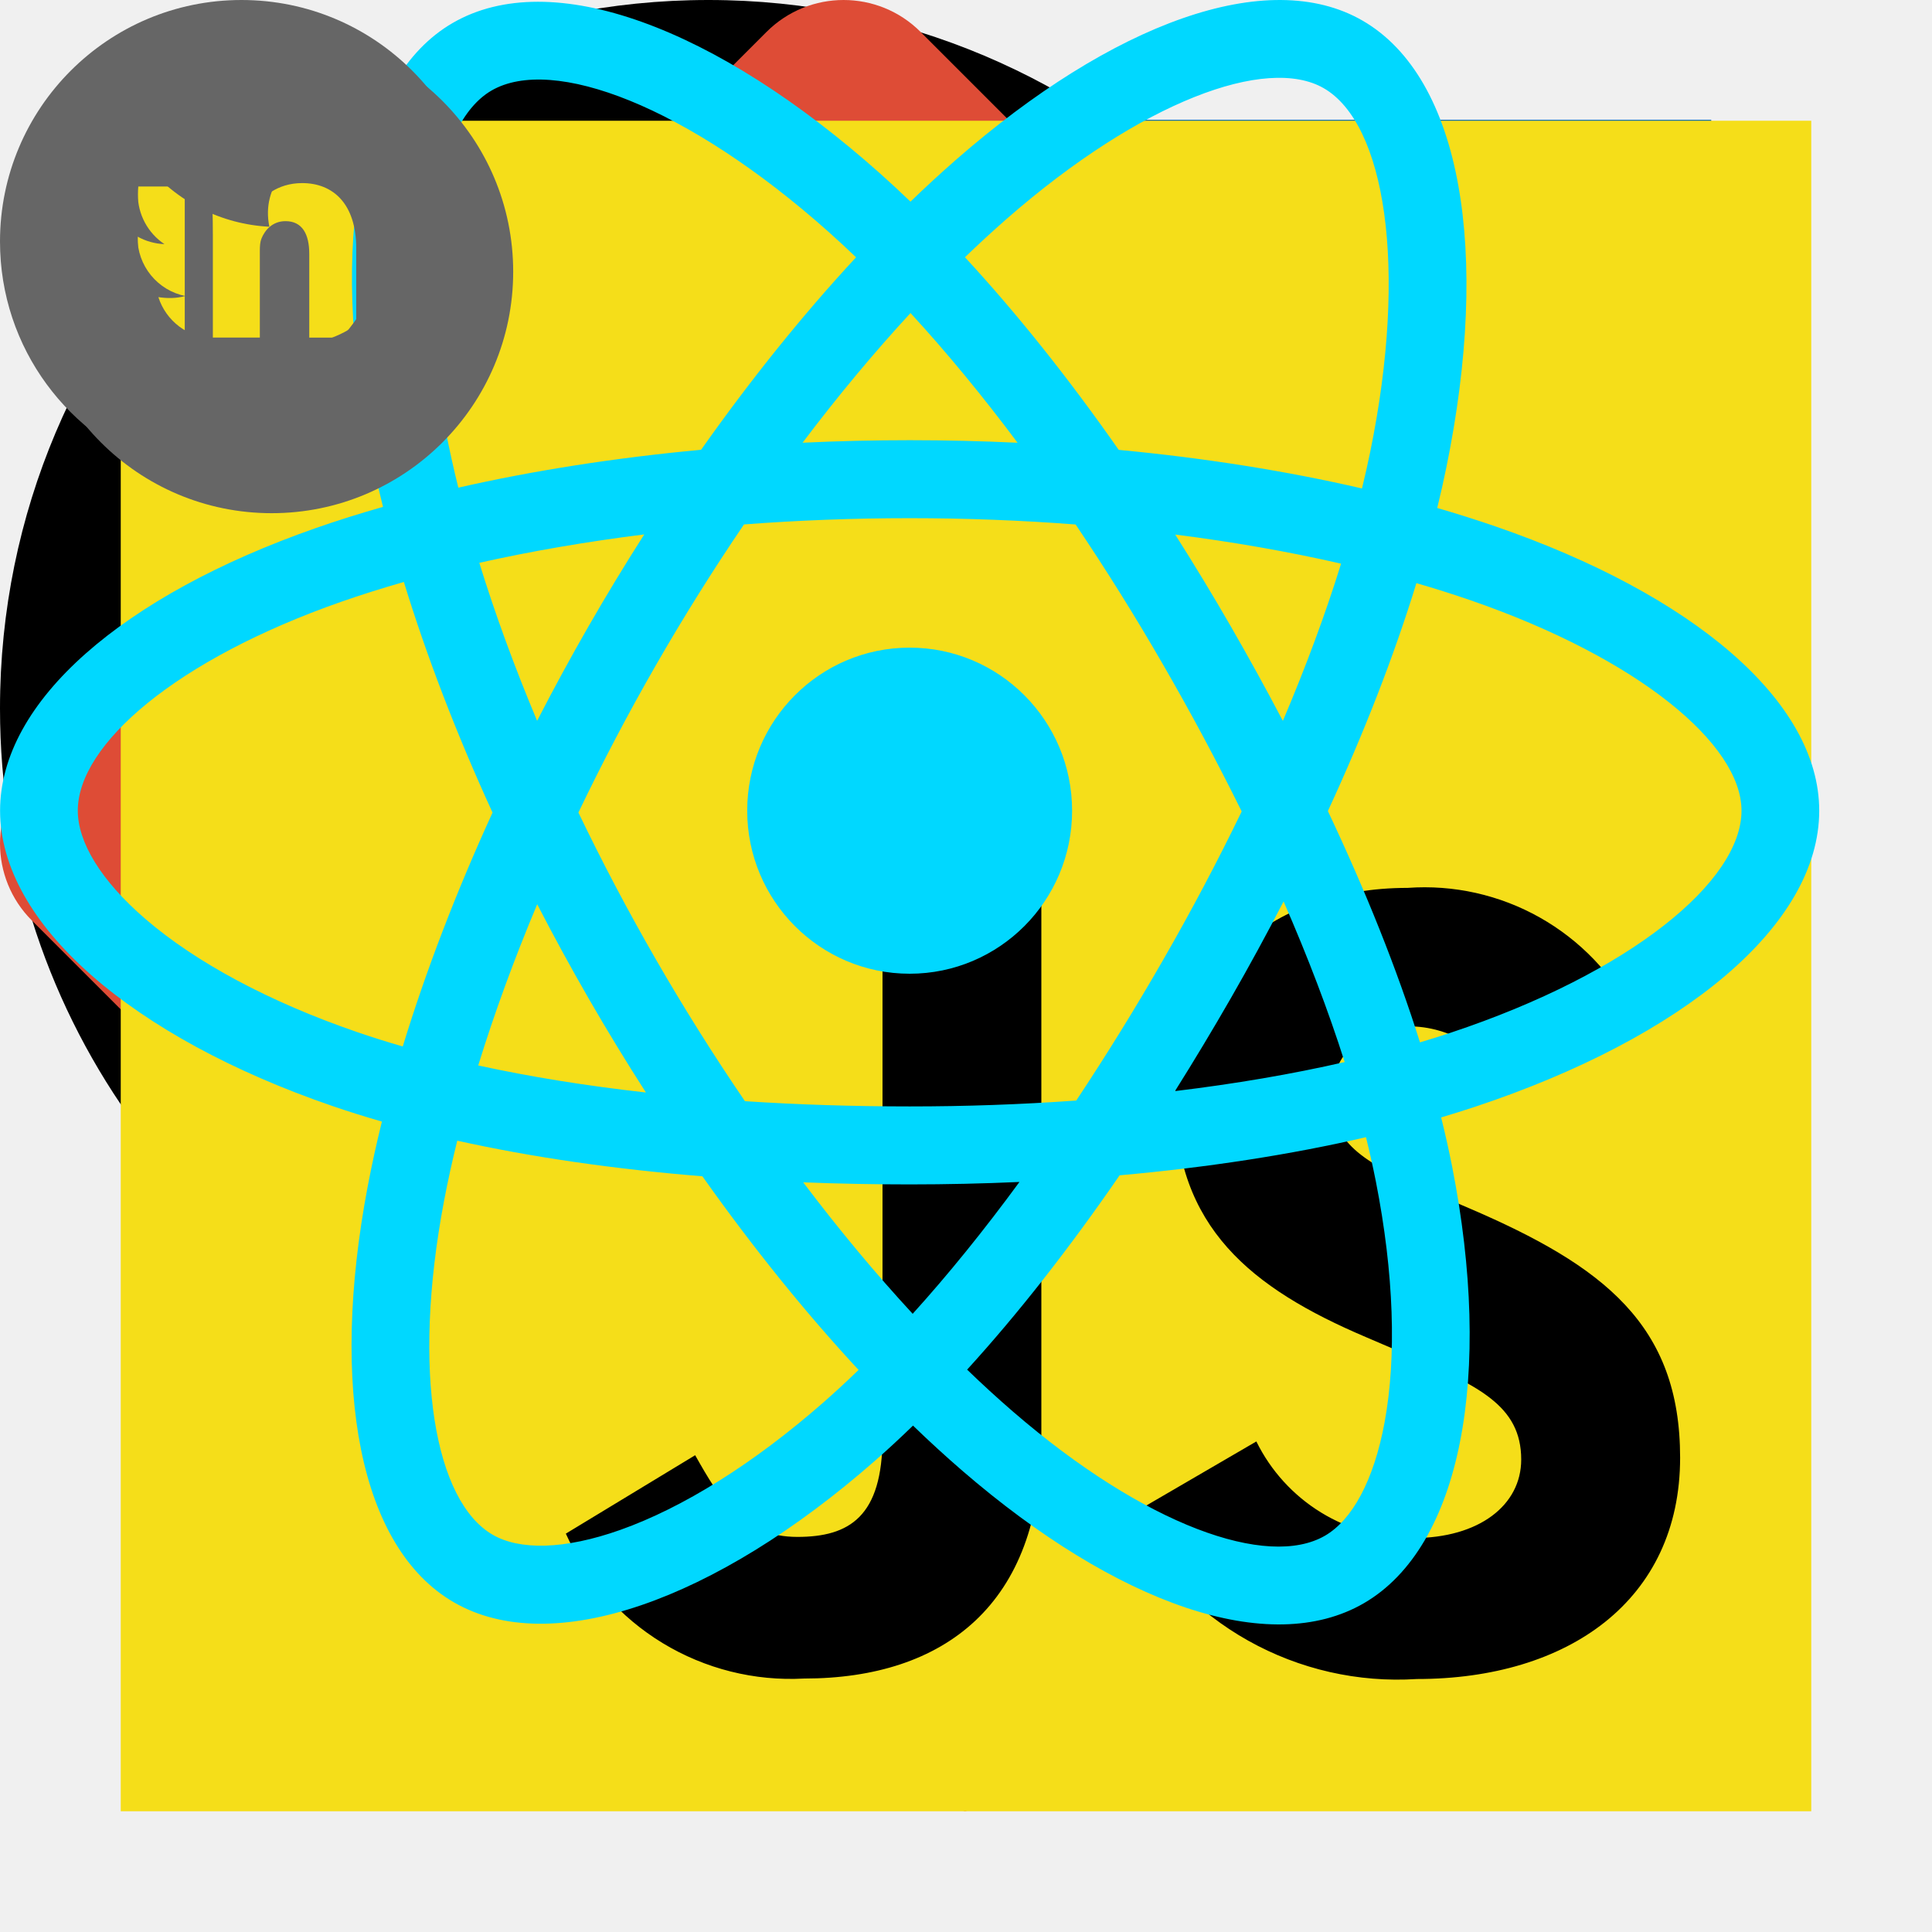
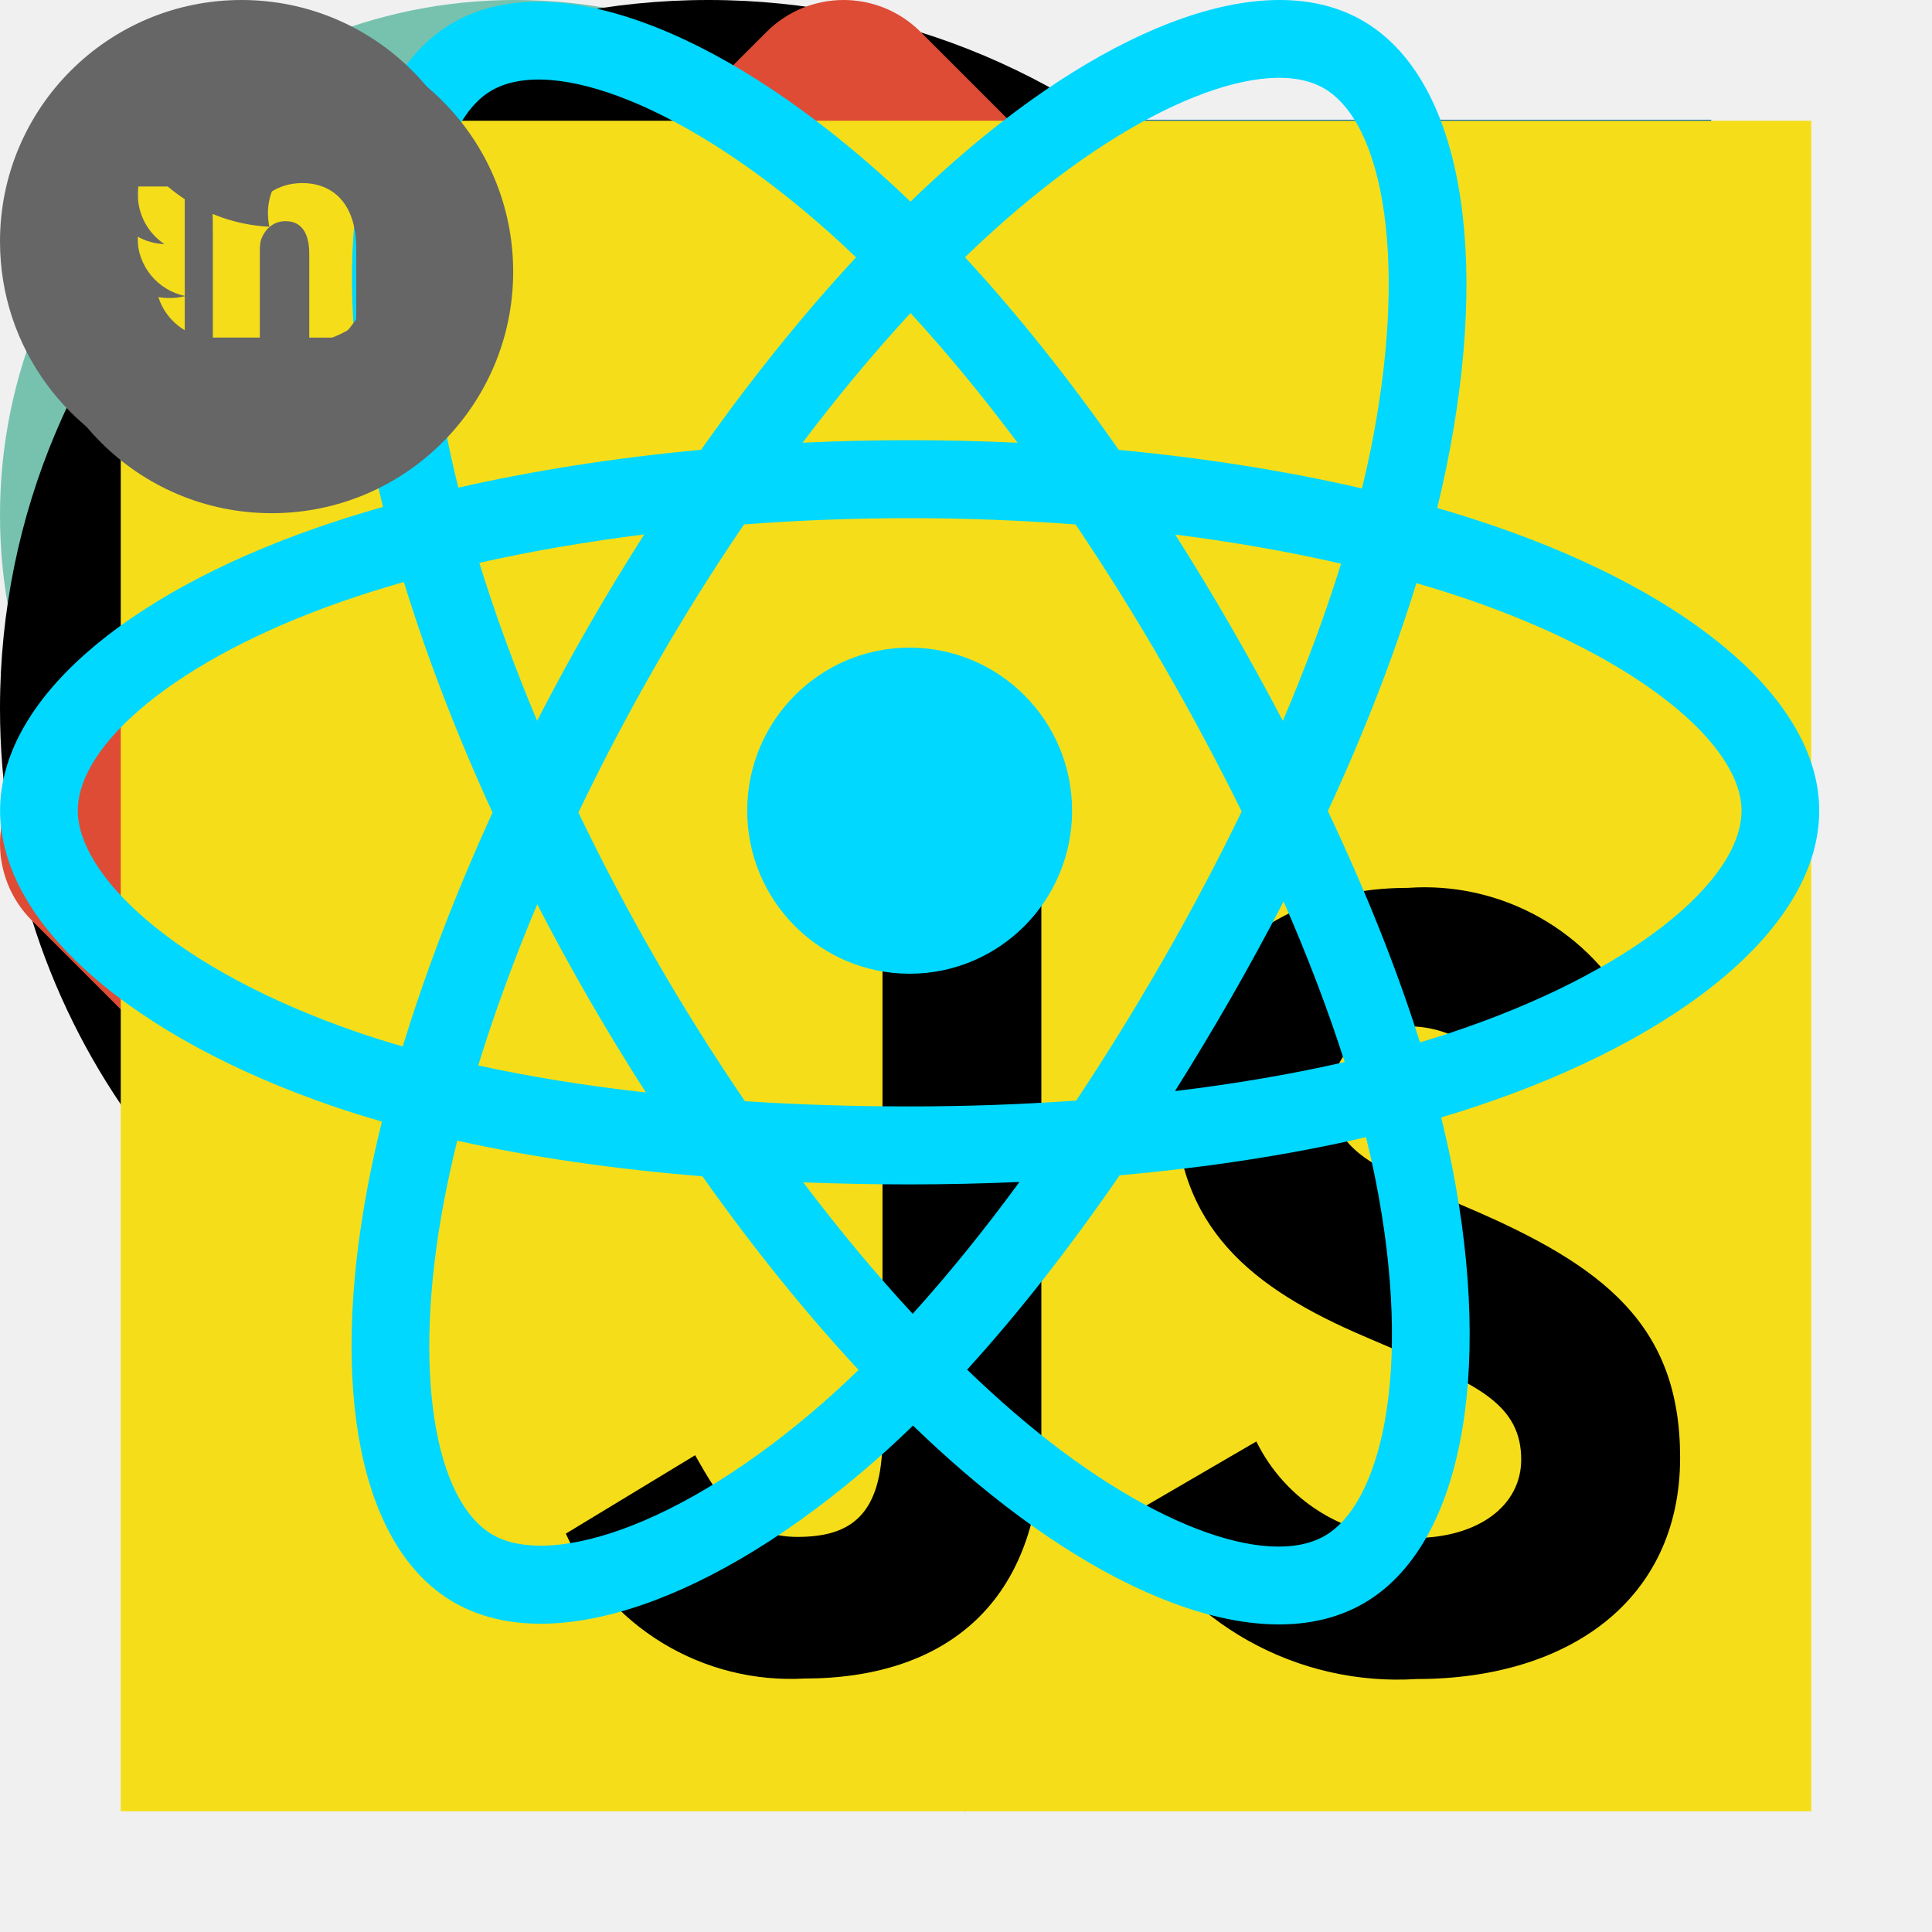
<svg xmlns="http://www.w3.org/2000/svg" width="120" height="120" viewBox="0 0 120 120" fill="none">
+   <g id="logoSvg">
+     <style type="text/css">
+             .st0{fill:#76C2AF;}
+             .st1{opacity:0.2;}
+             .st2{fill:#231F20;}
+             .st3{fill:#FFFFFF;}
+             .st4{fill:#E0E0D1;}
+             .st5{fill:#4F5D73;}
+         </style>
+     <g id="Layer_1">
+       <g>
+         <circle class="st0" cx="32" cy="32" r="32" />
+       </g>
+       <g class="st1">
+         <path class="st2" d="M44,52c0,1.1-0.9,2-2,2H22c-1.1,0-2-0.9-2-2l0,0c0-1.1,0.9-2,2-2h20C43.1,50,44,50.9,44,52L44,52z" />
+       </g>
+       <g>
+         <path class="st3" d="M44,50c0,1.1-0.9,2-2,2H22c-1.1,0-2-0.9-2-2l0,0c0-1.1,0.9-2,2-2h20C43.1,48,44,48.9,44,50L44,50z" />
+       </g>
+       <g>
+         <path class="st4" d="M37,42c0,0-1,6,3,6c0,0-20,0-16,0s3-6,3-6H37z" />
+       </g>
+       <g class="st1">
+         <g>
+           <path class="st2" d="M52,40c0,2.2-1.8,4-4,4H16c-2.2,0-4-1.8-4-4V18c0-2.2,1.8-4,4-4h32c2.2,0,4,1.8,4,4V40z" />
+         </g>
+       </g>
+       <g>
+         <g>
+           <path class="st5" d="M16,40.5c-1.4,0-2.5-1.1-2.5-2.5V16c0-1.4,1.1-2.5,2.5-2.5h32c1.4,0,2.5,1.1,2.5,2.5v22     c0,1.4-1.1,2.5-2.5,2.5H16z" />
+         </g>
+         <g>
+           <path class="st3" d="M48,15c0.6,0,1,0.4,1,1v22c0,0.6-0.4,1-1,1H16c-0.6,0-1-0.4-1-1V16c0-0.6,0.4-1,1-1H48 M48,12H16     c-2.2,0-4,1.8-4,4v22c0,2.2,1.8,4,4,4h32c2.2,0,4-1.8,4-4V16C52,13.8,50.2,12,48,12L48,12z" />
+         </g>
+       </g>
+       <g class="st1">
+         <polygon class="st3" points="50,39.9 50,13.9 26.2,13.9 41.2,39.9   " />
+       </g>
+     </g>
+     <g id="Layer_2">
+         </g>
+   </g>
  <g id="htmlSvg">
    <path d="M22.132 102.004L13.706 7.5H106.294L97.856 101.989L59.944 112.5L22.132 102.004Z" fill="#E44F26" />
    <path d="M60 104.468L90.638 95.974L97.845 15.229H60V104.468Z" fill="#F1662A" />
    <path d="M60 50.276H44.663L43.605 38.407H60V26.816H30.938L31.215 29.929L34.061 61.867H60V50.276ZM60 80.377L59.947 80.392L47.04 76.909L46.215 67.665H34.579L36.203 85.86L59.947 92.453L60 92.438V80.377Z" fill="#EBEBEB" />
    <path d="M59.959 50.276V61.867H74.231L72.889 76.901L59.959 80.389V92.449L83.723 85.86L83.895 83.903L86.618 53.389L86.903 50.276H59.959ZM59.959 26.816V38.407H87.957L88.189 35.805L88.718 29.929L88.995 26.816H59.959Z" fill="white" />
  </g>
  <g id="cssSvg">
    <path d="M22.133 101.154L13.71 7.438H106.29L97.856 101.139L59.944 111.562L22.133 101.154Z" fill="#1572B6" />
    <path d="M60 103.597L90.638 95.174L97.845 15.102H60V103.597Z" fill="#33A9DC" />
    <path d="M60 49.054H75.338L76.395 37.284H60V25.79H89.062L88.785 28.872L85.939 60.549H60V49.054Z" fill="white" />
    <path d="M60.071 78.904L60.019 78.919L47.111 75.461L46.286 66.294H34.65L36.274 84.341L60.015 90.879L60.071 90.864V78.904Z" fill="#EBEBEB" />
    <path d="M74.351 60.062L72.956 75.453L60.03 78.912V90.871L83.79 84.341L83.966 82.4L85.98 60.062H74.351Z" fill="white" />
    <path d="M60.041 25.79V37.284H32.044L31.811 34.7L31.282 28.872L31.005 25.79H60.041ZM60 49.054V60.549H47.254L47.021 57.964L46.496 52.137L46.219 49.054H60Z" fill="#EBEBEB" />
  </g>
  <g id="githubSvg">
    <path fill-rule="evenodd" clip-rule="evenodd" d="M44 0C19.69 0 0 19.69 0 44C0 63.47 12.595 79.915 30.085 85.745C32.285 86.13 33.11 84.81 33.11 83.655C33.11 82.61 33.055 79.145 33.055 75.46C22 77.495 19.14 72.765 18.26 70.29C17.765 69.025 15.62 65.12 13.75 64.075C12.21 63.25 10.01 61.215 13.695 61.16C17.16 61.105 19.635 64.35 20.46 65.67C24.42 72.325 30.745 70.455 33.275 69.3C33.66 66.44 34.815 64.515 36.08 63.415C26.29 62.315 16.06 58.52 16.06 41.69C16.06 36.905 17.765 32.945 20.57 29.865C20.13 28.765 18.59 24.255 21.01 18.205C21.01 18.205 24.695 17.05 33.11 22.715C36.63 21.725 40.37 21.23 44.11 21.23C47.85 21.23 51.59 21.725 55.11 22.715C63.525 16.995 67.21 18.205 67.21 18.205C69.63 24.255 68.09 28.765 67.65 29.865C70.455 32.945 72.16 36.85 72.16 41.69C72.16 58.575 61.875 62.315 52.085 63.415C53.68 64.79 55.055 67.43 55.055 71.555C55.055 77.44 55 82.17 55 83.655C55 84.81 55.825 86.185 58.025 85.745C66.76 82.796 74.35 77.182 79.727 69.694C85.104 62.205 87.997 53.219 88 44C88 19.69 68.31 0 44 0Z" fill="black" />
  </g>
  <g id="gitSvg">
    <g clip-path="url(#clip0_2_5685)">
      <path d="M103.02 47.822L57.176 1.98C54.537 -0.66 50.255 -0.66 47.613 1.98L38.094 11.5L50.17 23.576C52.976 22.628 56.194 23.264 58.431 25.501C60.679 27.753 61.311 30.998 60.339 33.813L71.978 45.452C74.793 44.482 78.042 45.109 80.291 47.362C83.434 50.504 83.434 55.596 80.291 58.74C77.147 61.884 72.055 61.884 68.909 58.74C66.545 56.373 65.961 52.901 67.158 49.989L56.305 39.135L56.303 67.697C57.09 68.086 57.809 68.6 58.431 69.219C61.574 72.361 61.574 77.453 58.431 80.6C55.287 83.742 50.193 83.742 47.053 80.6C43.91 77.453 43.91 72.361 47.053 69.219C47.807 68.466 48.702 67.869 49.687 67.463V38.635C48.7 38.232 47.805 37.635 47.053 36.879C44.672 34.501 44.1 31.007 45.32 28.083L33.415 16.177L1.981 47.61C-0.66 50.252 -0.66 54.535 1.981 57.175L47.826 103.018C50.465 105.658 54.746 105.658 57.389 103.018L103.019 57.388C105.66 54.747 105.66 50.462 103.019 47.822" fill="#DE4C36" />
    </g>
    <defs>
      <clipPath id="clip0_2_5685">
        <rect width="105" height="105" fill="white" />
      </clipPath>
    </defs>
  </g>
  <g id="jsSvg">
    <path d="M7.5 7.5H112.5V112.5H7.5V7.5Z" fill="#F5DE19" />
    <path d="M78.034 89.531C78.928 91.349 80.318 92.876 82.043 93.938C83.768 94.999 85.758 95.552 87.784 95.531C91.871 95.531 94.485 93.487 94.485 90.656C94.485 87.281 91.8 86.074 87.3 84.105L84.832 83.047C77.707 80.014 72.983 76.215 72.983 68.183C72.983 60.784 78.608 55.148 87.431 55.148C90.288 54.941 93.142 55.581 95.637 56.986C98.132 58.391 100.159 60.499 101.464 63.049L93.75 67.98C93.248 66.716 92.373 65.635 91.242 64.879C90.111 64.124 88.776 63.73 87.416 63.75C86.823 63.691 86.224 63.755 85.657 63.94C85.09 64.125 84.567 64.427 84.123 64.824C83.679 65.222 83.323 65.709 83.077 66.252C82.831 66.795 82.701 67.384 82.695 67.98C82.695 70.939 84.529 72.139 88.763 73.98L91.23 75.037C99.615 78.634 104.355 82.297 104.355 90.536C104.355 99.42 97.376 104.287 88.005 104.287C84.354 104.52 80.713 103.691 77.522 101.901C74.332 100.11 71.727 97.434 70.024 94.196L78.034 89.531ZM43.178 90.386C44.726 93.135 46.136 95.46 49.526 95.46C52.766 95.46 54.814 94.192 54.814 89.261V55.71H64.68V89.392C64.68 99.608 58.68 104.257 49.946 104.257C46.859 104.426 43.793 103.657 41.151 102.051C38.51 100.444 36.416 98.076 35.145 95.257L43.178 90.386Z" fill="black" />
  </g>
  <g id="reactSvg">
    <g clip-path="url(#clip0_2_5687)">
      <path d="M92.906 32.703C91.703 32.289 90.49 31.905 89.269 31.552C89.474 30.711 89.663 29.879 89.83 29.062C92.584 15.648 90.784 4.842 84.636 1.284C78.742 -2.127 69.102 1.429 59.366 9.933C58.406 10.773 57.468 11.637 56.552 12.524C55.939 11.934 55.315 11.356 54.68 10.789C44.477 1.696 34.249 -2.136 28.108 1.432C22.219 4.854 20.475 15.013 22.954 27.725C23.2 28.984 23.479 30.237 23.789 31.482C22.341 31.895 20.944 32.334 19.607 32.802C7.644 36.988 0.005 43.548 0.005 50.353C0.005 57.381 8.206 64.43 20.666 68.704C21.676 69.049 22.695 69.369 23.721 69.663C23.387 71.004 23.092 72.354 22.834 73.711C20.471 86.204 22.316 96.122 28.189 99.522C34.255 103.033 44.437 99.425 54.35 90.727C55.154 90.02 55.941 89.293 56.708 88.546C57.7 89.507 58.719 90.439 59.763 91.343C69.366 99.636 78.85 102.985 84.718 99.576C90.778 96.055 92.748 85.4 90.191 72.436C89.989 71.42 89.763 70.409 89.513 69.405C90.228 69.192 90.93 68.973 91.614 68.746C104.567 64.438 112.995 57.475 112.995 50.353C112.995 43.523 105.109 36.919 92.906 32.703ZM90.096 64.147C89.478 64.353 88.844 64.55 88.198 64.743C86.768 60.2 84.838 55.368 82.477 50.376C84.73 45.504 86.586 40.734 87.976 36.22C89.132 36.556 90.253 36.91 91.335 37.283C101.791 40.896 108.168 46.237 108.168 50.353C108.168 54.737 101.28 60.428 90.096 64.147ZM85.456 73.376C86.586 79.109 86.748 84.292 85.999 88.344C85.326 91.984 83.973 94.412 82.299 95.384C78.738 97.453 71.123 94.764 62.911 87.671C61.94 86.831 60.993 85.963 60.07 85.07C63.254 81.576 66.436 77.513 69.541 73.001C75.004 72.514 80.164 71.719 84.844 70.633C85.069 71.543 85.273 72.457 85.456 73.376ZM38.526 95.026C35.047 96.259 32.276 96.295 30.601 95.325C27.037 93.262 25.555 85.298 27.576 74.615C27.816 73.353 28.091 72.097 28.401 70.85C33.029 71.878 38.152 72.617 43.627 73.062C46.754 77.478 50.028 81.536 53.327 85.089C52.626 85.77 51.908 86.434 51.174 87.079C46.79 90.925 42.397 93.654 38.526 95.026ZM22.228 64.12C16.718 62.23 12.168 59.774 9.049 57.093C6.246 54.685 4.832 52.293 4.832 50.353C4.832 46.223 10.966 40.956 21.196 37.377C22.438 36.943 23.737 36.533 25.085 36.148C26.5 40.764 28.354 45.59 30.592 50.471C28.325 55.423 26.444 60.327 25.016 64.997C24.08 64.728 23.15 64.436 22.228 64.12ZM27.691 26.795C25.567 15.903 26.978 7.687 30.527 5.625C34.307 3.429 42.665 6.56 51.475 14.412C52.05 14.925 52.615 15.448 53.171 15.982C49.888 19.52 46.644 23.548 43.545 27.937C38.231 28.431 33.144 29.225 28.468 30.289C28.18 29.131 27.921 27.966 27.691 26.795V26.795ZM76.43 38.874C75.325 36.959 74.18 35.068 72.994 33.202C76.599 33.66 80.053 34.267 83.297 35.01C82.323 38.142 81.109 41.417 79.681 44.775C78.636 42.787 77.553 40.819 76.43 38.874ZM56.554 19.444C58.781 21.865 61.01 24.568 63.203 27.5C58.755 27.289 54.298 27.289 49.849 27.498C52.044 24.592 54.293 21.893 56.554 19.444ZM36.551 38.907C35.442 40.837 34.379 42.792 33.361 44.771C31.956 41.425 30.753 38.136 29.771 34.958C32.995 34.235 36.433 33.643 40.015 33.194C38.816 35.07 37.661 36.975 36.551 38.907V38.907ZM40.118 67.857C36.417 67.442 32.927 66.881 29.704 66.177C30.702 62.943 31.931 59.583 33.367 56.165C34.389 58.146 35.457 60.103 36.57 62.033C37.715 64.018 38.9 65.961 40.118 67.857ZM56.688 81.603C54.4 79.126 52.118 76.385 49.889 73.437C52.053 73.522 54.258 73.566 56.5 73.566C58.803 73.566 61.08 73.514 63.32 73.414C61.12 76.415 58.899 79.159 56.688 81.603ZM79.726 55.991C81.237 59.446 82.509 62.788 83.52 65.967C80.244 66.717 76.707 67.321 72.98 67.77C74.174 65.87 75.331 63.946 76.449 62C77.586 60.021 78.678 58.018 79.726 55.991ZM72.268 59.579C70.556 62.563 68.749 65.491 66.847 68.357C63.404 68.602 59.952 68.723 56.5 68.722C52.984 68.722 49.563 68.612 46.27 68.397C44.319 65.538 42.477 62.605 40.747 59.606H40.748C39.026 56.623 37.418 53.575 35.926 50.468C37.414 47.362 39.017 44.312 40.733 41.327L40.733 41.327C42.448 38.341 44.275 35.421 46.211 32.573C49.571 32.318 53.017 32.185 56.499 32.185H56.5C59.998 32.185 63.448 32.319 66.808 32.577C68.724 35.419 70.54 38.33 72.252 41.301C73.974 44.28 75.598 47.315 77.123 50.4C75.614 53.517 73.994 56.578 72.268 59.579ZM82.225 5.481C86.009 7.671 87.48 16.502 85.103 28.084C84.951 28.823 84.781 29.576 84.595 30.339C79.907 29.253 74.817 28.445 69.487 27.943C66.383 23.506 63.166 19.472 59.936 15.979C60.782 15.16 61.649 14.363 62.535 13.587C70.877 6.301 78.673 3.425 82.225 5.481ZM56.5 40.226C62.072 40.226 66.59 44.76 66.59 50.353C66.59 55.946 62.072 60.48 56.5 60.48C50.928 60.48 46.41 55.946 46.41 50.353C46.41 44.76 50.928 40.226 56.5 40.226Z" fill="#00D8FF" />
    </g>
    <defs>
      <clipPath id="clip0_2_5687">
        <rect width="113" height="101" fill="white" />
      </clipPath>
    </defs>
  </g>
  <g id="linkedinSvg">
    <g clip-path="url(#clip0_2_5677)">
      <path d="M15 0.6C7.047 0.6 0.6 7.047 0.6 15C0.6 22.953 7.047 29.4 15 29.4C22.953 29.4 29.4 22.953 29.4 15C29.4 7.047 22.953 0.6 15 0.6ZM11.475 20.969H8.559V11.585H11.475V20.969ZM9.999 10.433C9.078 10.433 8.483 9.78 8.483 8.973C8.483 8.15 9.096 7.517 10.037 7.517C10.977 7.517 11.553 8.15 11.571 8.973C11.571 9.78 10.977 10.433 9.999 10.433ZM22.125 20.969H19.209V15.768C19.209 14.558 18.786 13.736 17.732 13.736C16.926 13.736 16.448 14.292 16.236 14.828C16.158 15.018 16.139 15.288 16.139 15.557V20.967H13.221V14.577C13.221 13.406 13.184 12.426 13.145 11.583H15.678L15.812 12.887H15.87C16.254 12.275 17.195 11.372 18.768 11.372C20.687 11.372 22.125 12.657 22.125 15.42V20.969Z" fill="#666666" />
    </g>
    <defs>
      <clipPath id="clip0_2_5677">
        <rect width="30" height="30" fill="white" />
      </clipPath>
    </defs>
  </g>
  <g id="twitterSvg">
    <path d="M16.875 1.875C8.592 1.875 1.875 8.592 1.875 16.875C1.875 25.159 8.592 31.875 16.875 31.875C25.159 31.875 31.875 25.159 31.875 16.875C31.875 8.592 25.159 1.875 16.875 1.875ZM24.084 13.182C24.094 13.339 24.094 13.503 24.094 13.664C24.094 18.579 20.35 24.241 13.51 24.241C11.401 24.241 9.445 23.628 7.798 22.574C8.099 22.607 8.387 22.62 8.695 22.62C10.436 22.62 12.037 22.031 13.312 21.034C11.679 21 10.306 19.929 9.837 18.455C10.41 18.539 10.925 18.539 11.514 18.388C10.673 18.218 9.917 17.761 9.374 17.095C8.832 16.43 8.536 15.597 8.538 14.739V14.692C9.03 14.97 9.609 15.141 10.215 15.164C9.706 14.825 9.288 14.364 8.999 13.825C8.71 13.285 8.558 12.682 8.558 12.07C8.558 11.377 8.739 10.744 9.064 10.195C9.997 11.345 11.163 12.285 12.484 12.955C13.805 13.624 15.252 14.009 16.731 14.083C16.205 11.555 18.094 9.509 20.364 9.509C21.435 9.509 22.4 9.958 23.079 10.681C23.92 10.523 24.723 10.209 25.44 9.787C25.162 10.647 24.579 11.374 23.806 11.833C24.556 11.752 25.279 11.545 25.949 11.253C25.443 11.997 24.81 12.656 24.084 13.182Z" fill="#666666" />
  </g>
  <g id="githubSvg">
    <path fill-rule="evenodd" clip-rule="evenodd" d="M15 0C6.713 0 0 6.713 0 15C0 21.637 4.294 27.244 10.256 29.231C11.006 29.363 11.287 28.913 11.287 28.519C11.287 28.163 11.269 26.981 11.269 25.725C7.5 26.419 6.525 24.806 6.225 23.962C6.056 23.531 5.325 22.2 4.688 21.844C4.162 21.562 3.413 20.869 4.669 20.85C5.85 20.831 6.694 21.938 6.975 22.387C8.325 24.656 10.481 24.019 11.344 23.625C11.475 22.65 11.869 21.994 12.3 21.619C8.963 21.244 5.475 19.95 5.475 14.213C5.475 12.581 6.056 11.231 7.013 10.181C6.862 9.806 6.338 8.269 7.162 6.206C7.162 6.206 8.419 5.812 11.287 7.744C12.488 7.406 13.762 7.237 15.037 7.237C16.312 7.237 17.587 7.406 18.788 7.744C21.656 5.794 22.913 6.206 22.913 6.206C23.738 8.269 23.212 9.806 23.062 10.181C24.019 11.231 24.6 12.562 24.6 14.213C24.6 19.969 21.094 21.244 17.756 21.619C18.3 22.087 18.769 22.988 18.769 24.394C18.769 26.4 18.75 28.012 18.75 28.519C18.75 28.913 19.031 29.381 19.781 29.231C22.759 28.226 25.346 26.312 27.18 23.759C29.013 21.206 29.999 18.143 30 15C30 6.713 23.288 0 15 0Z" fill="#666666" />
  </g>
</svg>
